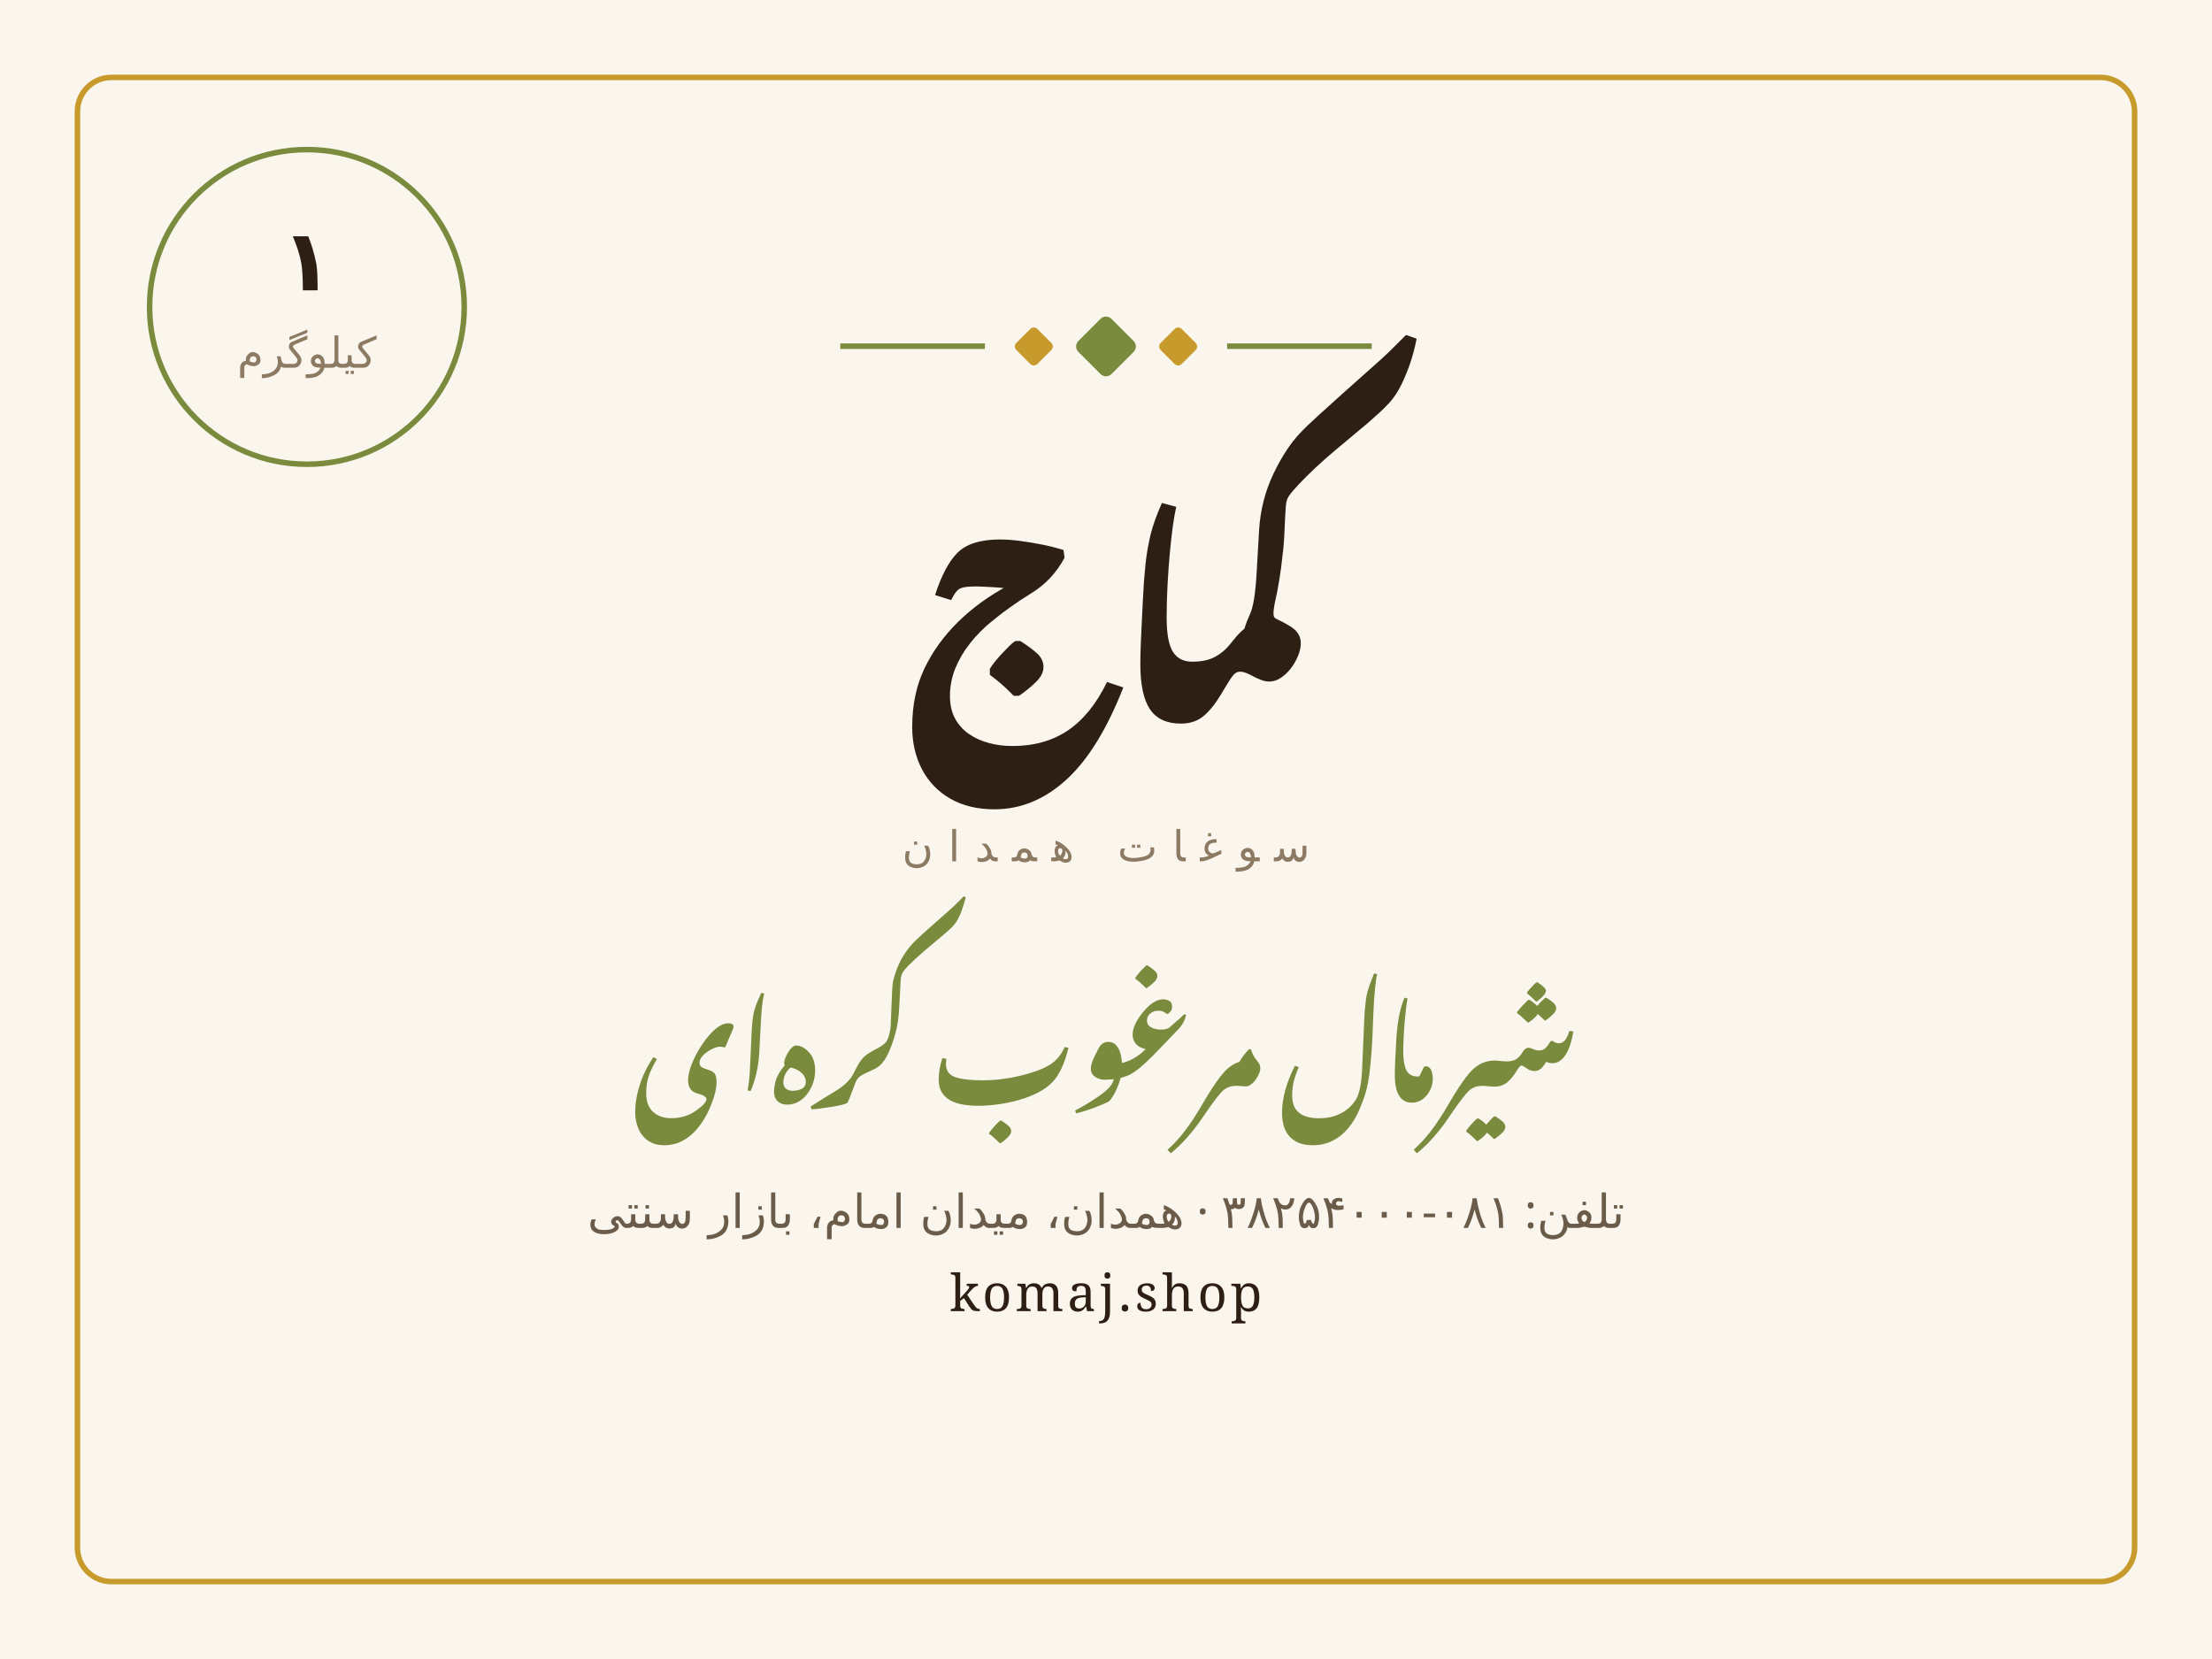
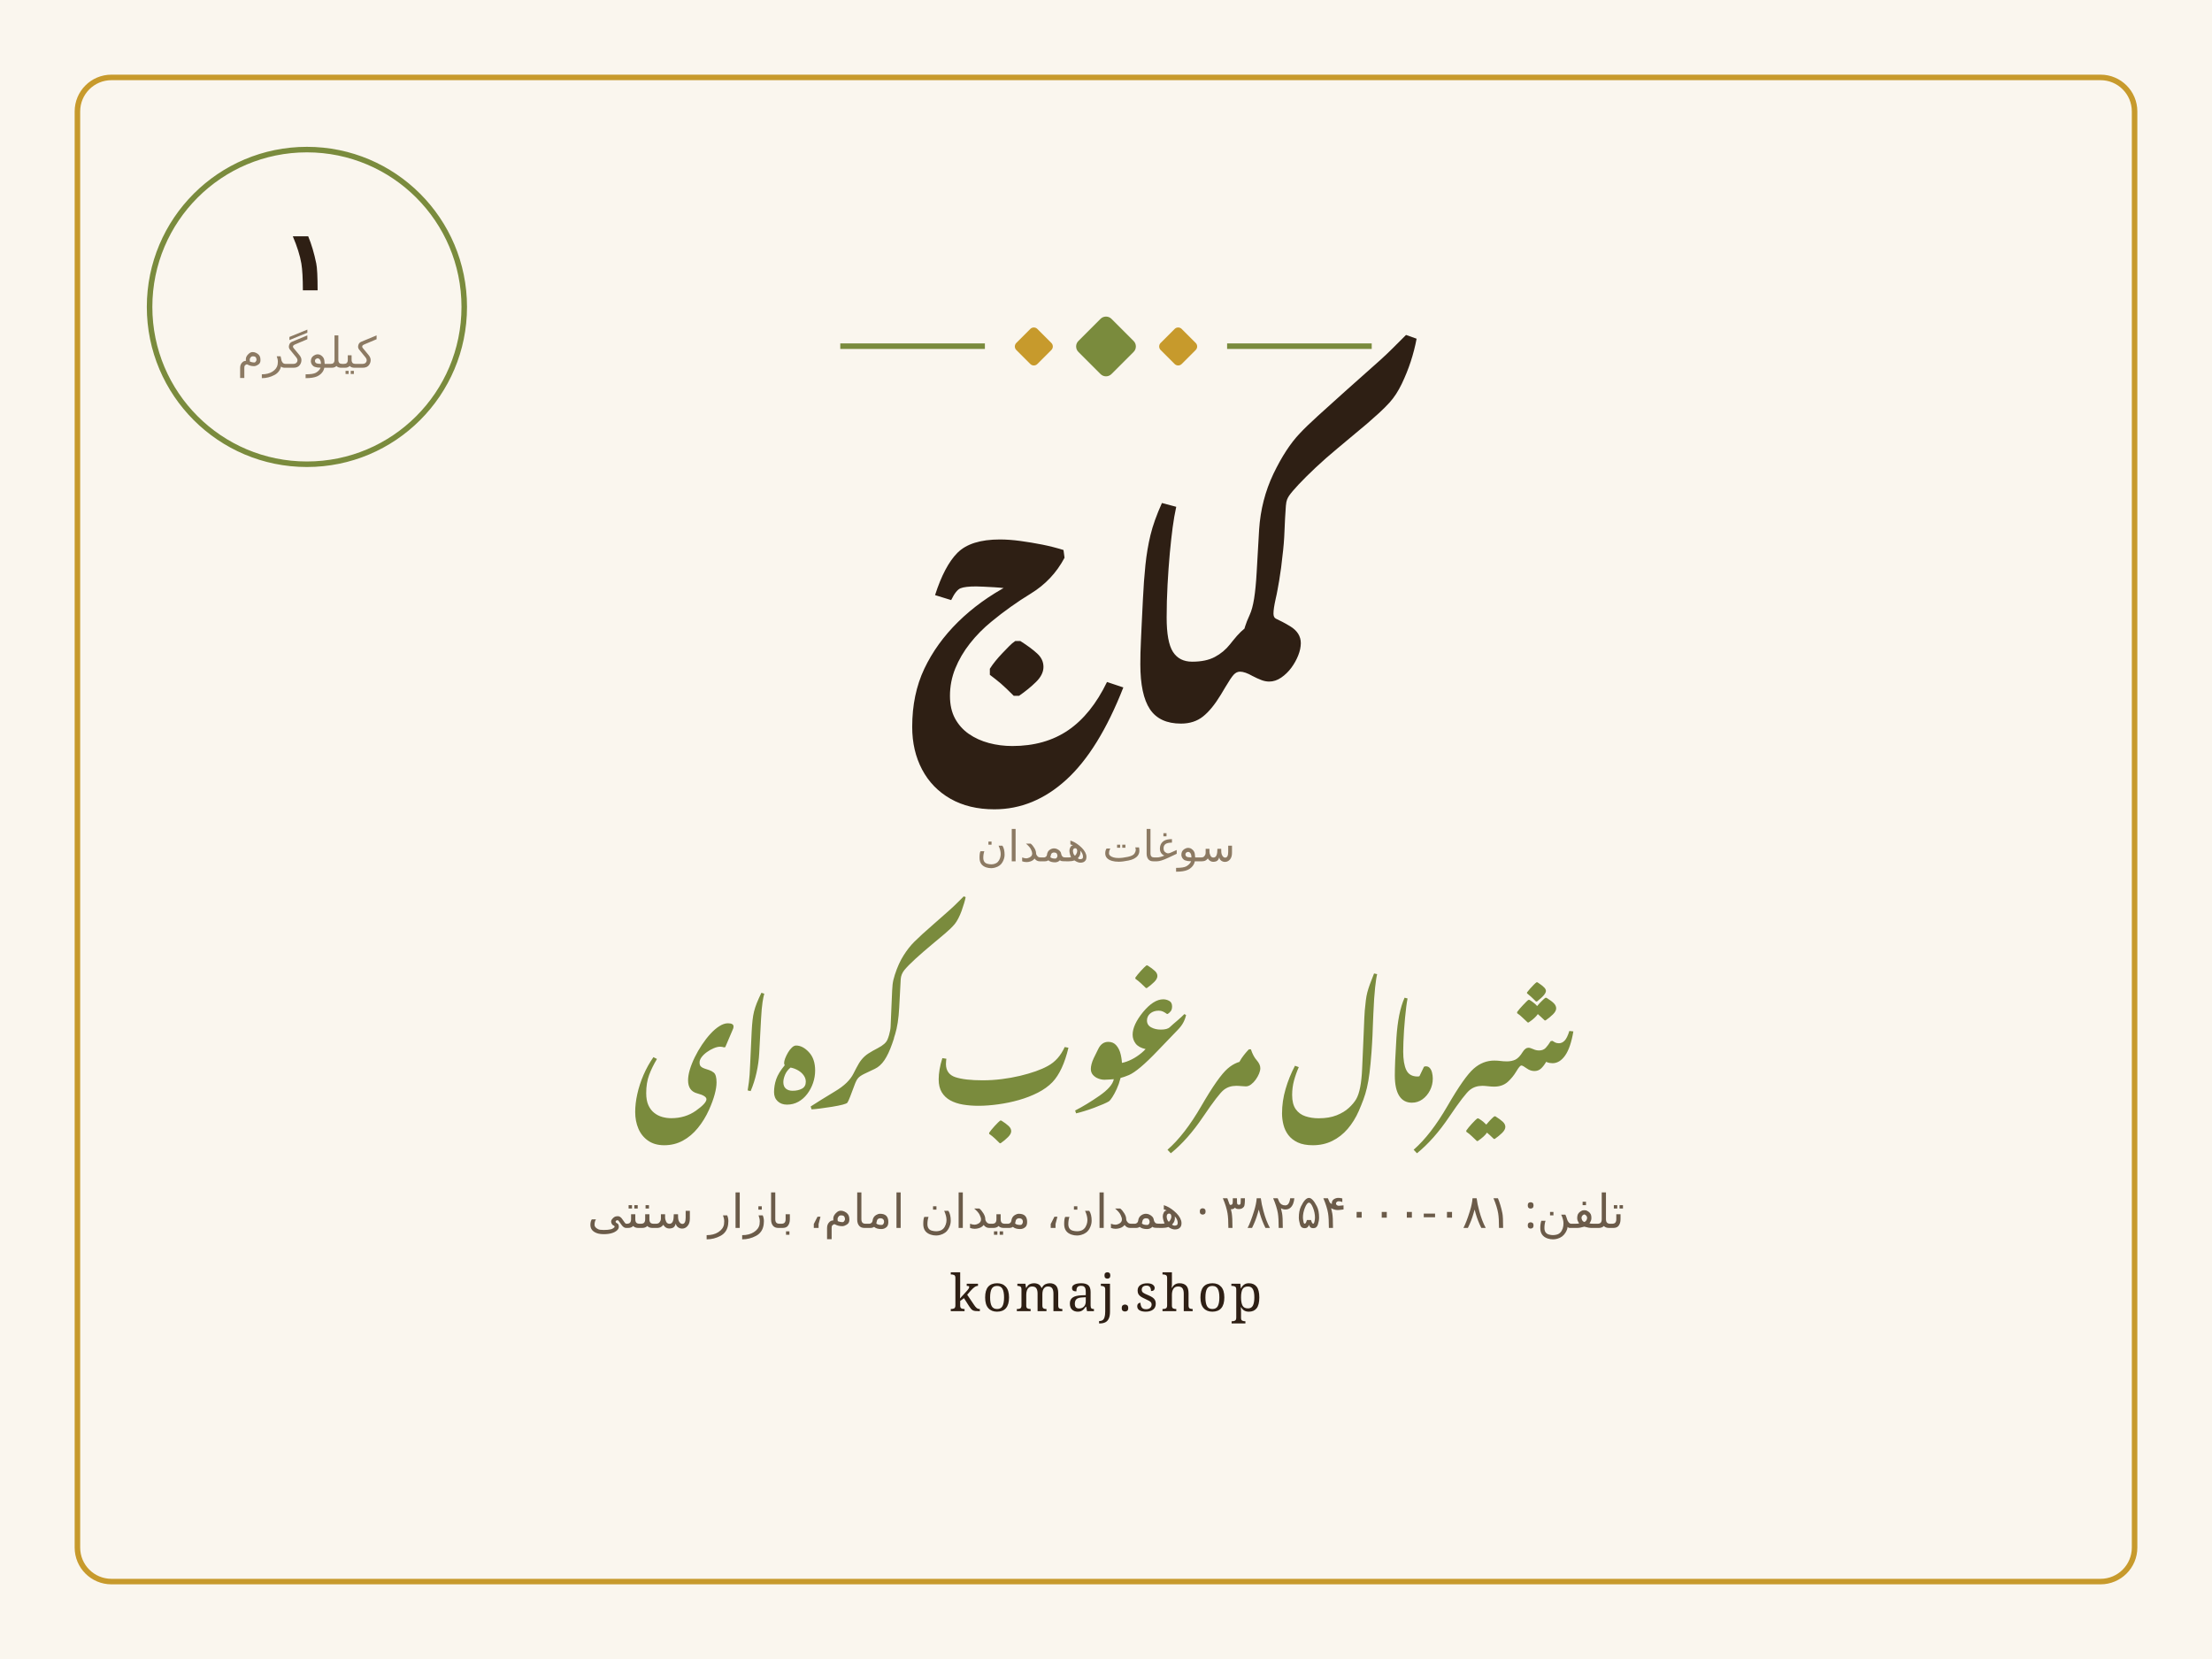
<svg xmlns="http://www.w3.org/2000/svg" width="320mm" height="240mm" viewBox="0 0 800 600">
  <rect width="800" height="600" fill="#FAF6EE" />
  <rect x="28.0" y="28.0" width="744.0" height="544.0" rx="12.3" fill="none" stroke="#C79A2C" stroke-width="2" />
  <rect x="303.9" y="124.2" width="52.3" height="2.0" fill="#7A8B3D" />
  <rect x="443.8" y="124.2" width="52.3" height="2.0" fill="#7A8B3D" />
  <rect x="-5.38" y="-5.38" width="10.77" height="10.77" fill="#C79A2C" rx="1.8" transform="translate(373.9,125.3) rotate(45)" />
  <rect x="-8.46" y="-8.46" width="16.92" height="16.92" fill="#7A8B3D" rx="2.8" transform="translate(400.0,125.3) rotate(45)" />
  <rect x="-5.38" y="-5.38" width="10.77" height="10.77" fill="#C79A2C" rx="1.8" transform="translate(426.1,125.3) rotate(45)" />
  <text x="400.0" y="261.7" text-anchor="middle" font-family="'Noto Nastaliq Urdu', serif" font-size="83.1" fill="#2E1F14" font-weight="700" direction="rtl">کماج</text>
-   <text x="400.0" y="311.5" text-anchor="middle" font-family="'Vazirmatn', sans-serif" font-size="15.4" fill="#8C7A63" letter-spacing="5.38" direction="rtl">سوغات همدان</text>
+   <text x="400.0" y="311.5" text-anchor="middle" font-family="'Vazirmatn', sans-serif" font-size="15.4" fill="#8C7A63" direction="rtl">سوغات همدان</text>
  <text x="400.0" y="398.8" text-anchor="middle" font-family="'Noto Nastaliq Urdu', serif" font-size="41.5" fill="#7A8B3D" direction="rtl">شیرمال مرغوب کره‌ای</text>
  <text x="400.0" y="444.1" text-anchor="middle" font-family="'Vazirmatn', sans-serif" font-size="16.9" fill="#6B5B49" direction="rtl">تلفن: ۰۸۱-۳۸۲۵۴۰۰۰ · همدان، میدان امام، بازار سنتی</text>
  <text x="400.0" y="474.2" text-anchor="middle" font-family="'Marcellus', serif" font-size="18.5" fill="#2E1F14" letter-spacing="1.29">komaj.shop</text>
  <circle cx="111.0" cy="111.0" r="56.9" fill="#FAF6EE" stroke="#7A8B3D" stroke-width="2" />
  <text x="111.0" y="105.0" text-anchor="middle" font-family="'Vazirmatn', sans-serif" font-size="30.8" fill="#2E1F14" font-weight="800" direction="rtl">۱</text>
  <text x="111.0" y="133.0" text-anchor="middle" font-family="'Vazirmatn', sans-serif" font-size="15.4" fill="#8C7A63" direction="rtl">کیلوگرم</text>
</svg>
